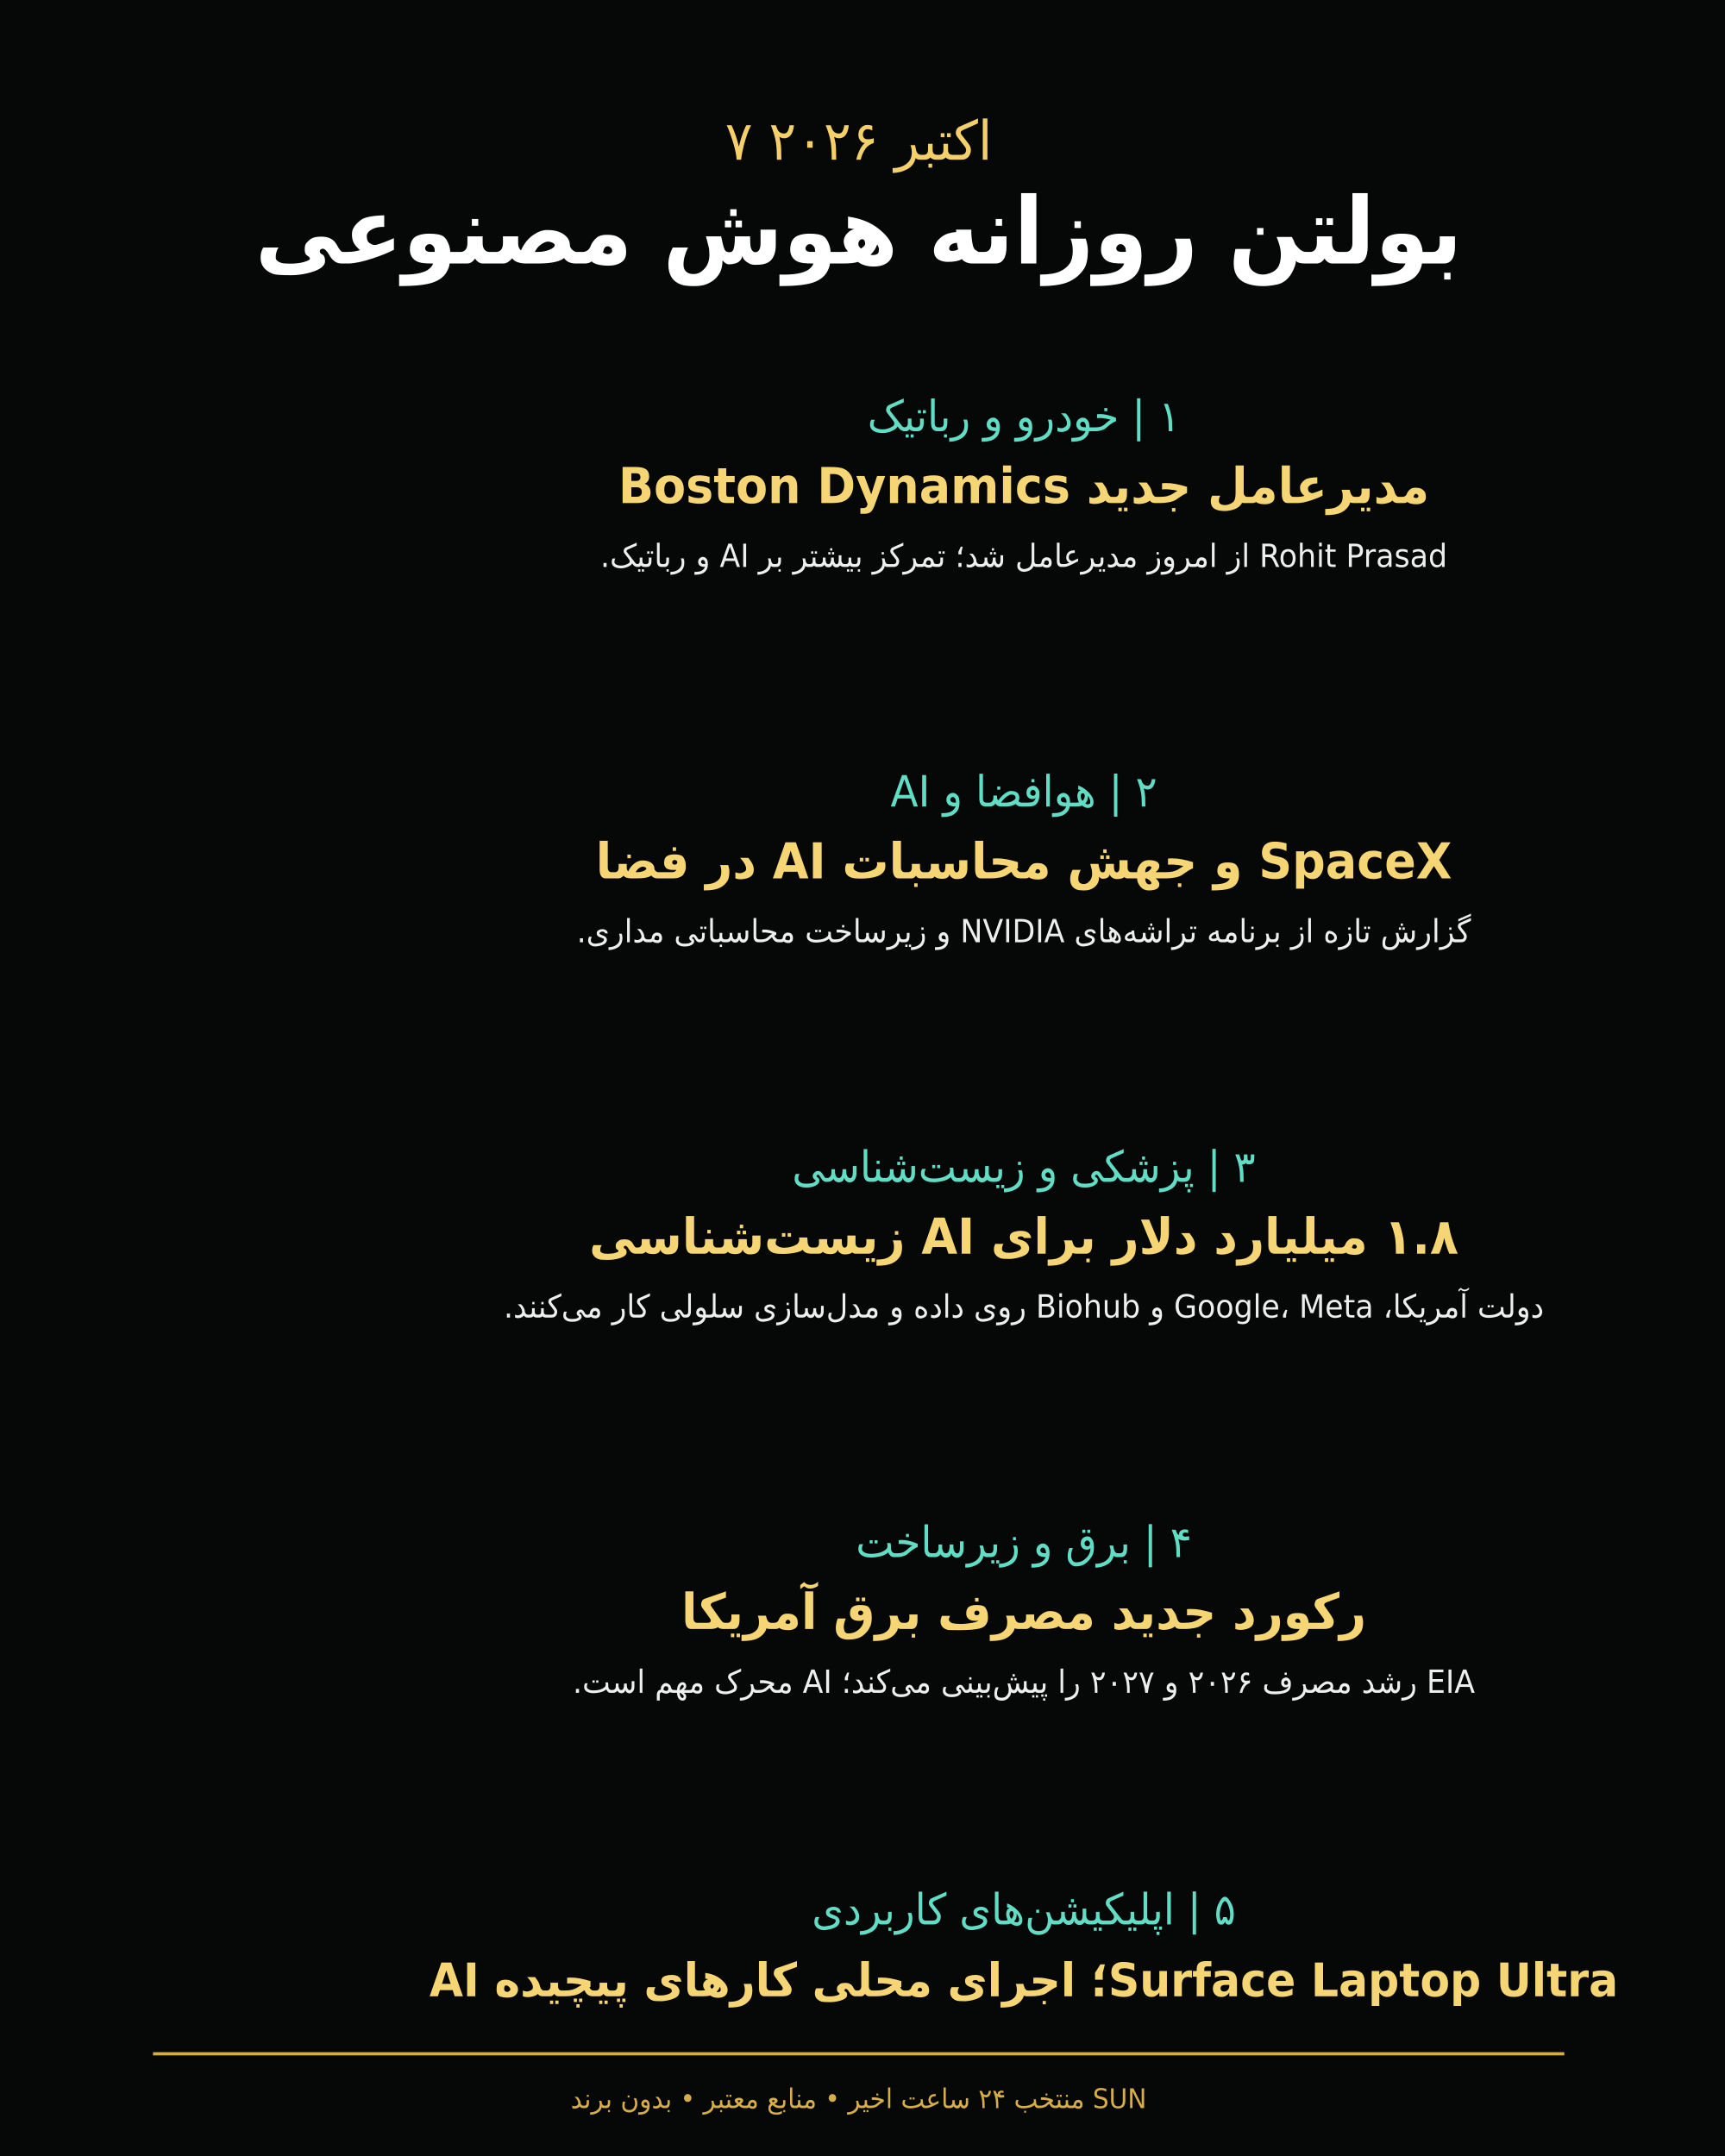
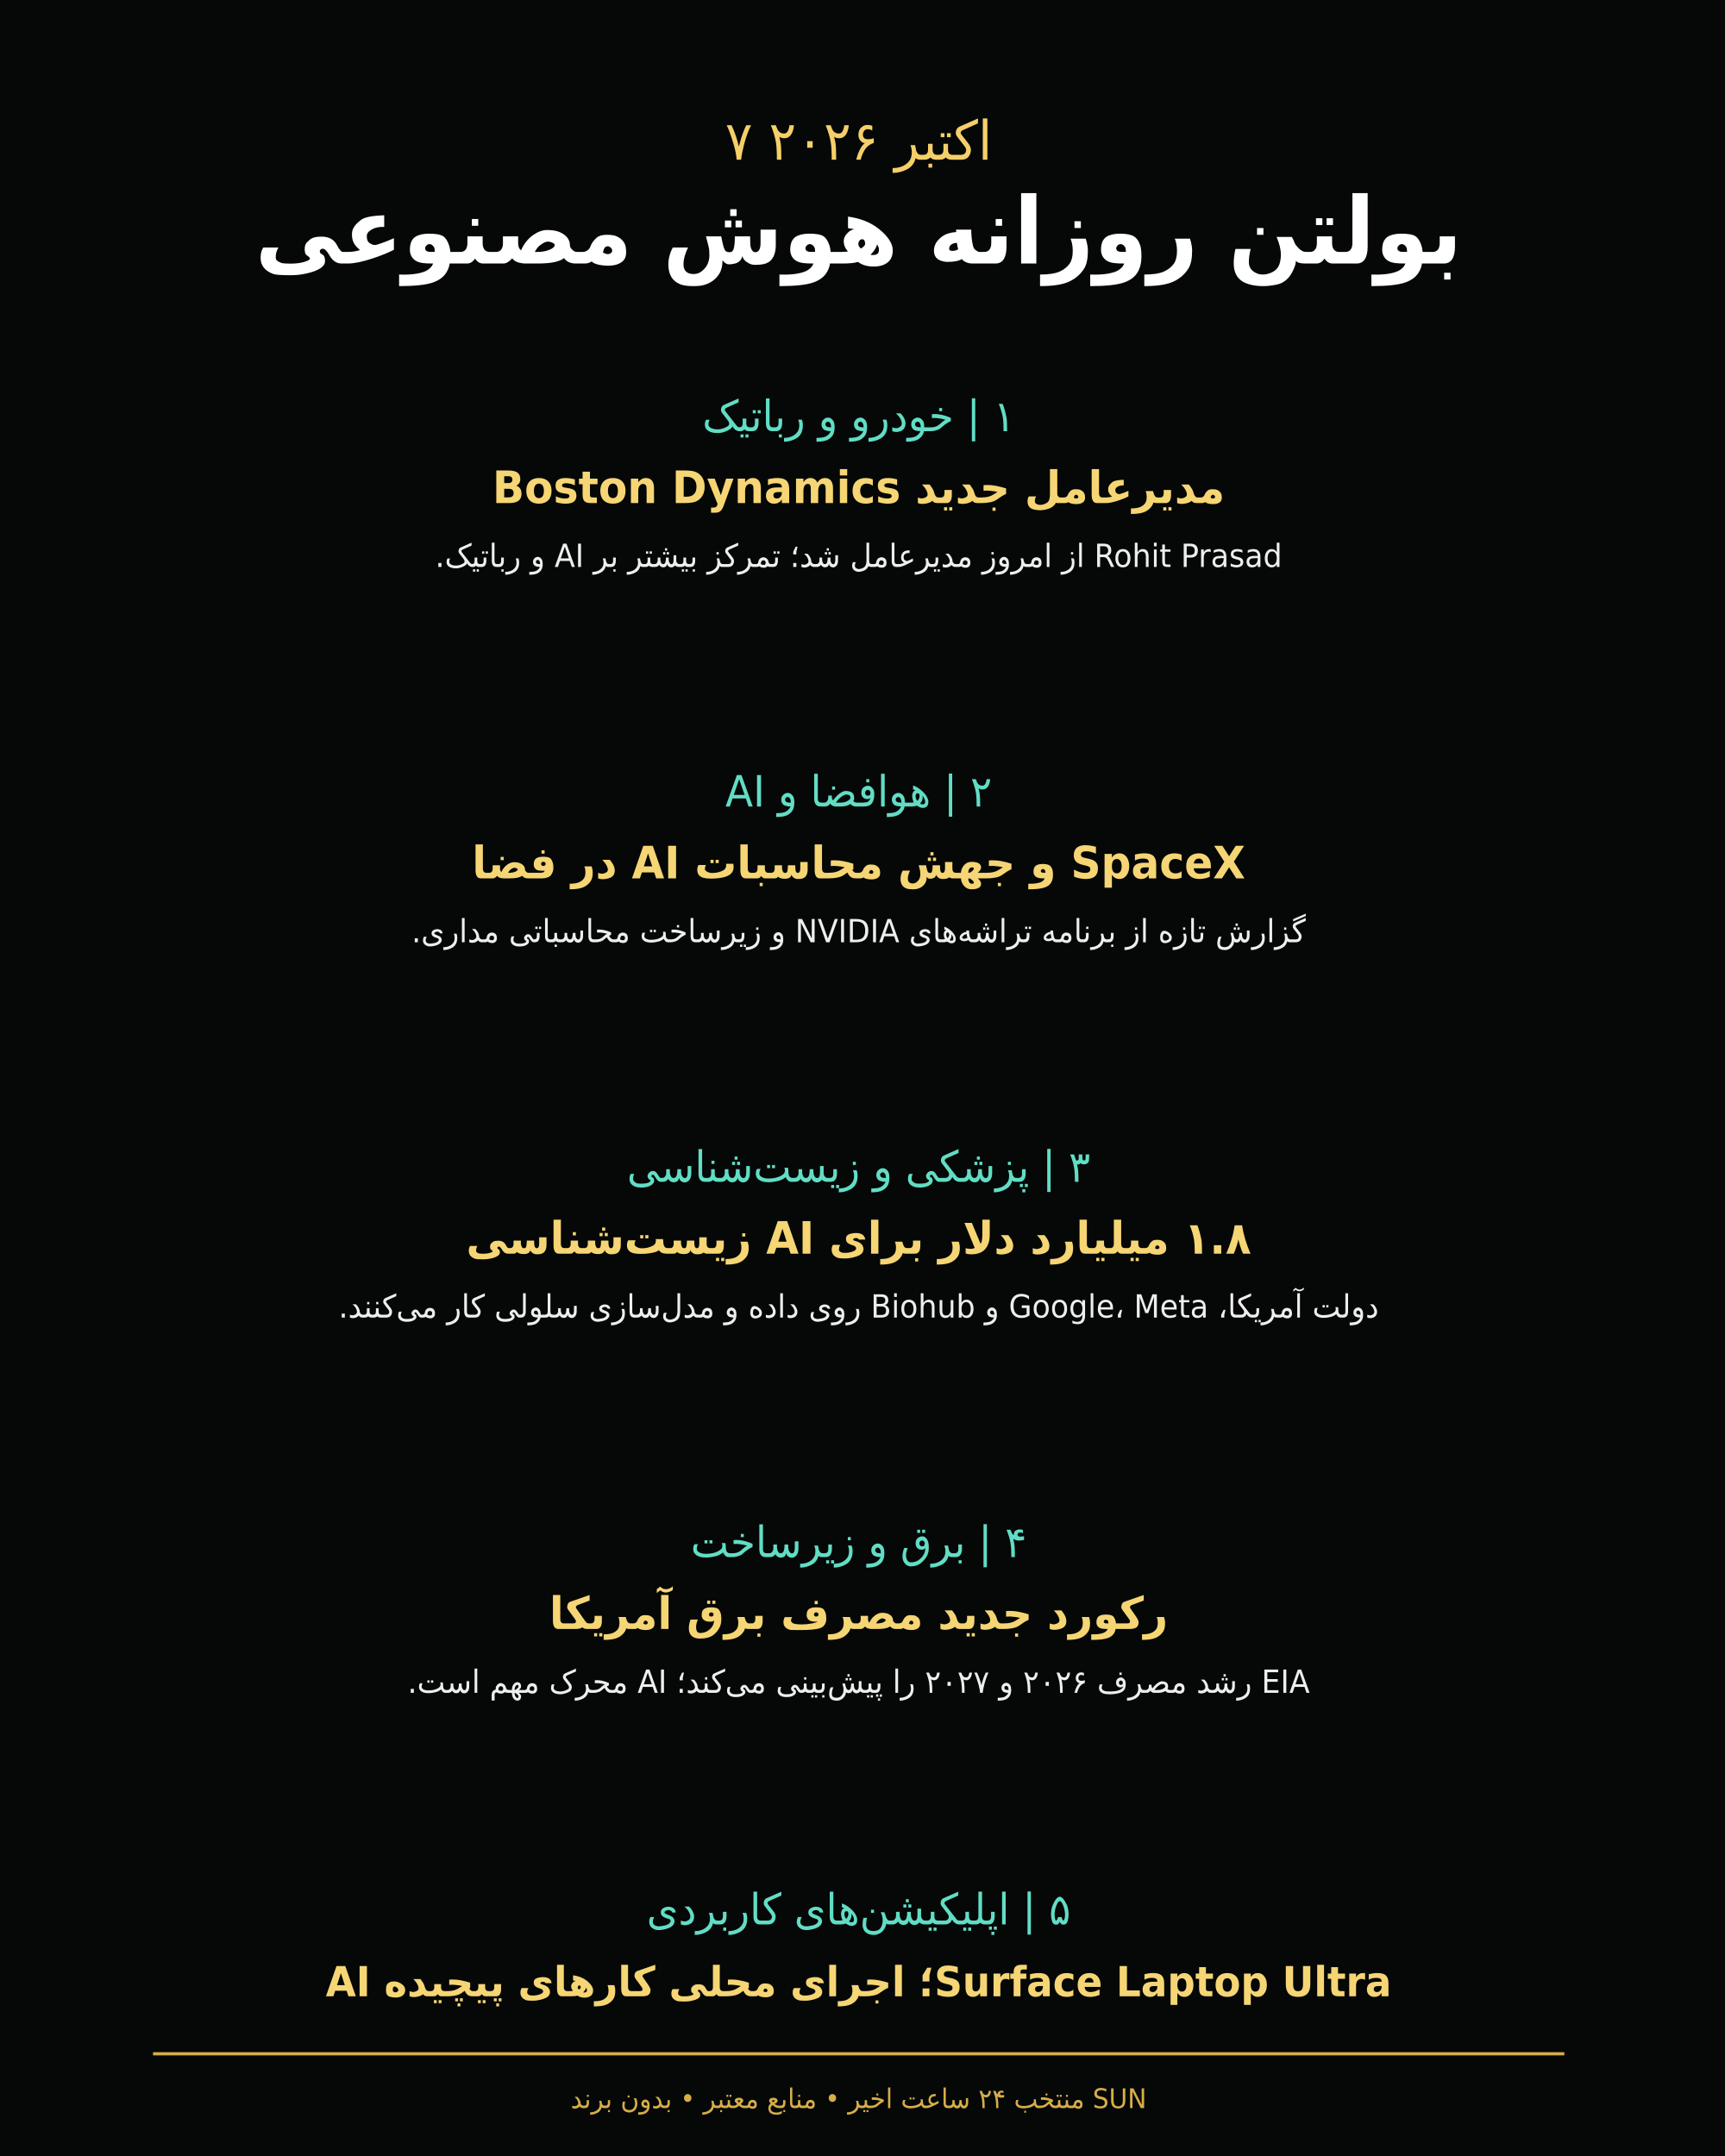
<svg xmlns="http://www.w3.org/2000/svg" width="1080" height="1350">
  <rect width="1080" height="1350" fill="#050807" />
  <g transform="translate(30 0) scale(0.94 1)">
    <text x="540" y="100" text-anchor="middle" fill="#f5cf69" font-size="34" font-family="DejaVu Sans, sans-serif">۷ اکتبر ۲۰۲۶</text>
    <text x="540" y="165" text-anchor="middle" fill="#fff" font-size="58" font-weight="bold" font-family="DejaVu Sans, sans-serif">بولتن روزانه هوش مصنوعی</text>
    <g font-family="DejaVu Sans, sans-serif" direction="rtl">
-       <text x="650" y="270" text-anchor="middle" fill="#62ddc5" font-size="27">۱ | خودرو و رباتیک</text>
-       <text x="650" y="315" text-anchor="middle" fill="#f6d574" font-size="31" font-weight="bold">مدیرعامل جدید Boston Dynamics</text>
-       <text x="650" y="355" text-anchor="middle" fill="#eee" font-size="20">Rohit Prasad از امروز مدیرعامل شد؛ تمرکز بیشتر بر AI و رباتیک.</text>
-       <text x="650" y="505" text-anchor="middle" fill="#62ddc5" font-size="27">۲ | هوافضا و AI</text>
-       <text x="650" y="550" text-anchor="middle" fill="#f6d574" font-size="31" font-weight="bold">SpaceX و جهش محاسبات AI در فضا</text>
-       <text x="650" y="590" text-anchor="middle" fill="#eee" font-size="20">گزارش تازه از برنامه تراشه‌های NVIDIA و زیرساخت محاسباتی مداری.</text>
-       <text x="650" y="740" text-anchor="middle" fill="#62ddc5" font-size="27">۳ | پزشکی و زیست‌شناسی</text>
-       <text x="650" y="785" text-anchor="middle" fill="#f6d574" font-size="31" font-weight="bold">۱.۸ میلیارد دلار برای AI زیست‌شناسی</text>
-       <text x="650" y="825" text-anchor="middle" fill="#eee" font-size="20">دولت آمریکا، Google، Meta و Biohub روی داده و مدل‌سازی سلولی کار می‌کنند.</text>
-       <text x="650" y="975" text-anchor="middle" fill="#62ddc5" font-size="27">۴ | برق و زیرساخت</text>
-       <text x="650" y="1020" text-anchor="middle" fill="#f6d574" font-size="31" font-weight="bold">رکورد جدید مصرف برق آمریکا</text>
-       <text x="650" y="1060" text-anchor="middle" fill="#eee" font-size="20">EIA رشد مصرف ۲۰۲۶ و ۲۰۲۷ را پیش‌بینی می‌کند؛ AI محرک مهم است.</text>
-       <text x="650" y="1205" text-anchor="middle" fill="#62ddc5" font-size="27">۵ | اپلیکیشن‌های کاربردی</text>
-       <text x="650" y="1250" text-anchor="middle" fill="#f6d574" font-size="29" font-weight="bold">Surface Laptop Ultra؛ اجرای محلی کارهای پیچیده AI</text>
+       <text x="540" y="270" text-anchor="middle" fill="#62ddc5" font-size="27">۱ | خودرو و رباتیک</text>
+       <text x="540" y="315" text-anchor="middle" fill="#f6d574" font-size="28" font-weight="bold">مدیرعامل جدید Boston Dynamics</text>
+       <text x="540" y="355" text-anchor="middle" fill="#eee" font-size="20">Rohit Prasad از امروز مدیرعامل شد؛ تمرکز بیشتر بر AI و رباتیک.</text>
+       <text x="540" y="505" text-anchor="middle" fill="#62ddc5" font-size="27">۲ | هوافضا و AI</text>
+       <text x="540" y="550" text-anchor="middle" fill="#f6d574" font-size="28" font-weight="bold">SpaceX و جهش محاسبات AI در فضا</text>
+       <text x="540" y="590" text-anchor="middle" fill="#eee" font-size="20">گزارش تازه از برنامه تراشه‌های NVIDIA و زیرساخت محاسباتی مداری.</text>
+       <text x="540" y="740" text-anchor="middle" fill="#62ddc5" font-size="27">۳ | پزشکی و زیست‌شناسی</text>
+       <text x="540" y="785" text-anchor="middle" fill="#f6d574" font-size="28" font-weight="bold">۱.۸ میلیارد دلار برای AI زیست‌شناسی</text>
+       <text x="540" y="825" text-anchor="middle" fill="#eee" font-size="20">دولت آمریکا، Google، Meta و Biohub روی داده و مدل‌سازی سلولی کار می‌کنند.</text>
+       <text x="540" y="975" text-anchor="middle" fill="#62ddc5" font-size="27">۴ | برق و زیرساخت</text>
+       <text x="540" y="1020" text-anchor="middle" fill="#f6d574" font-size="28" font-weight="bold">رکورد جدید مصرف برق آمریکا</text>
+       <text x="540" y="1060" text-anchor="middle" fill="#eee" font-size="20">EIA رشد مصرف ۲۰۲۶ و ۲۰۲۷ را پیش‌بینی می‌کند؛ AI محرک مهم است.</text>
+       <text x="540" y="1205" text-anchor="middle" fill="#62ddc5" font-size="27">۵ | اپلیکیشن‌های کاربردی</text>
+       <text x="540" y="1250" text-anchor="middle" fill="#f6d574" font-size="26" font-weight="bold">Surface Laptop Ultra؛ اجرای محلی کارهای پیچیده AI</text>
    </g>
    <rect x="70" y="1285" width="940" height="2" fill="#d7ad49" />
    <text x="540" y="1320" text-anchor="middle" fill="#d7ad49" font-size="17" font-family="DejaVu Sans, sans-serif">منتخب ۲۴ ساعت اخیر • منابع معتبر • بدون برند SUN</text>
  </g>
</svg>
